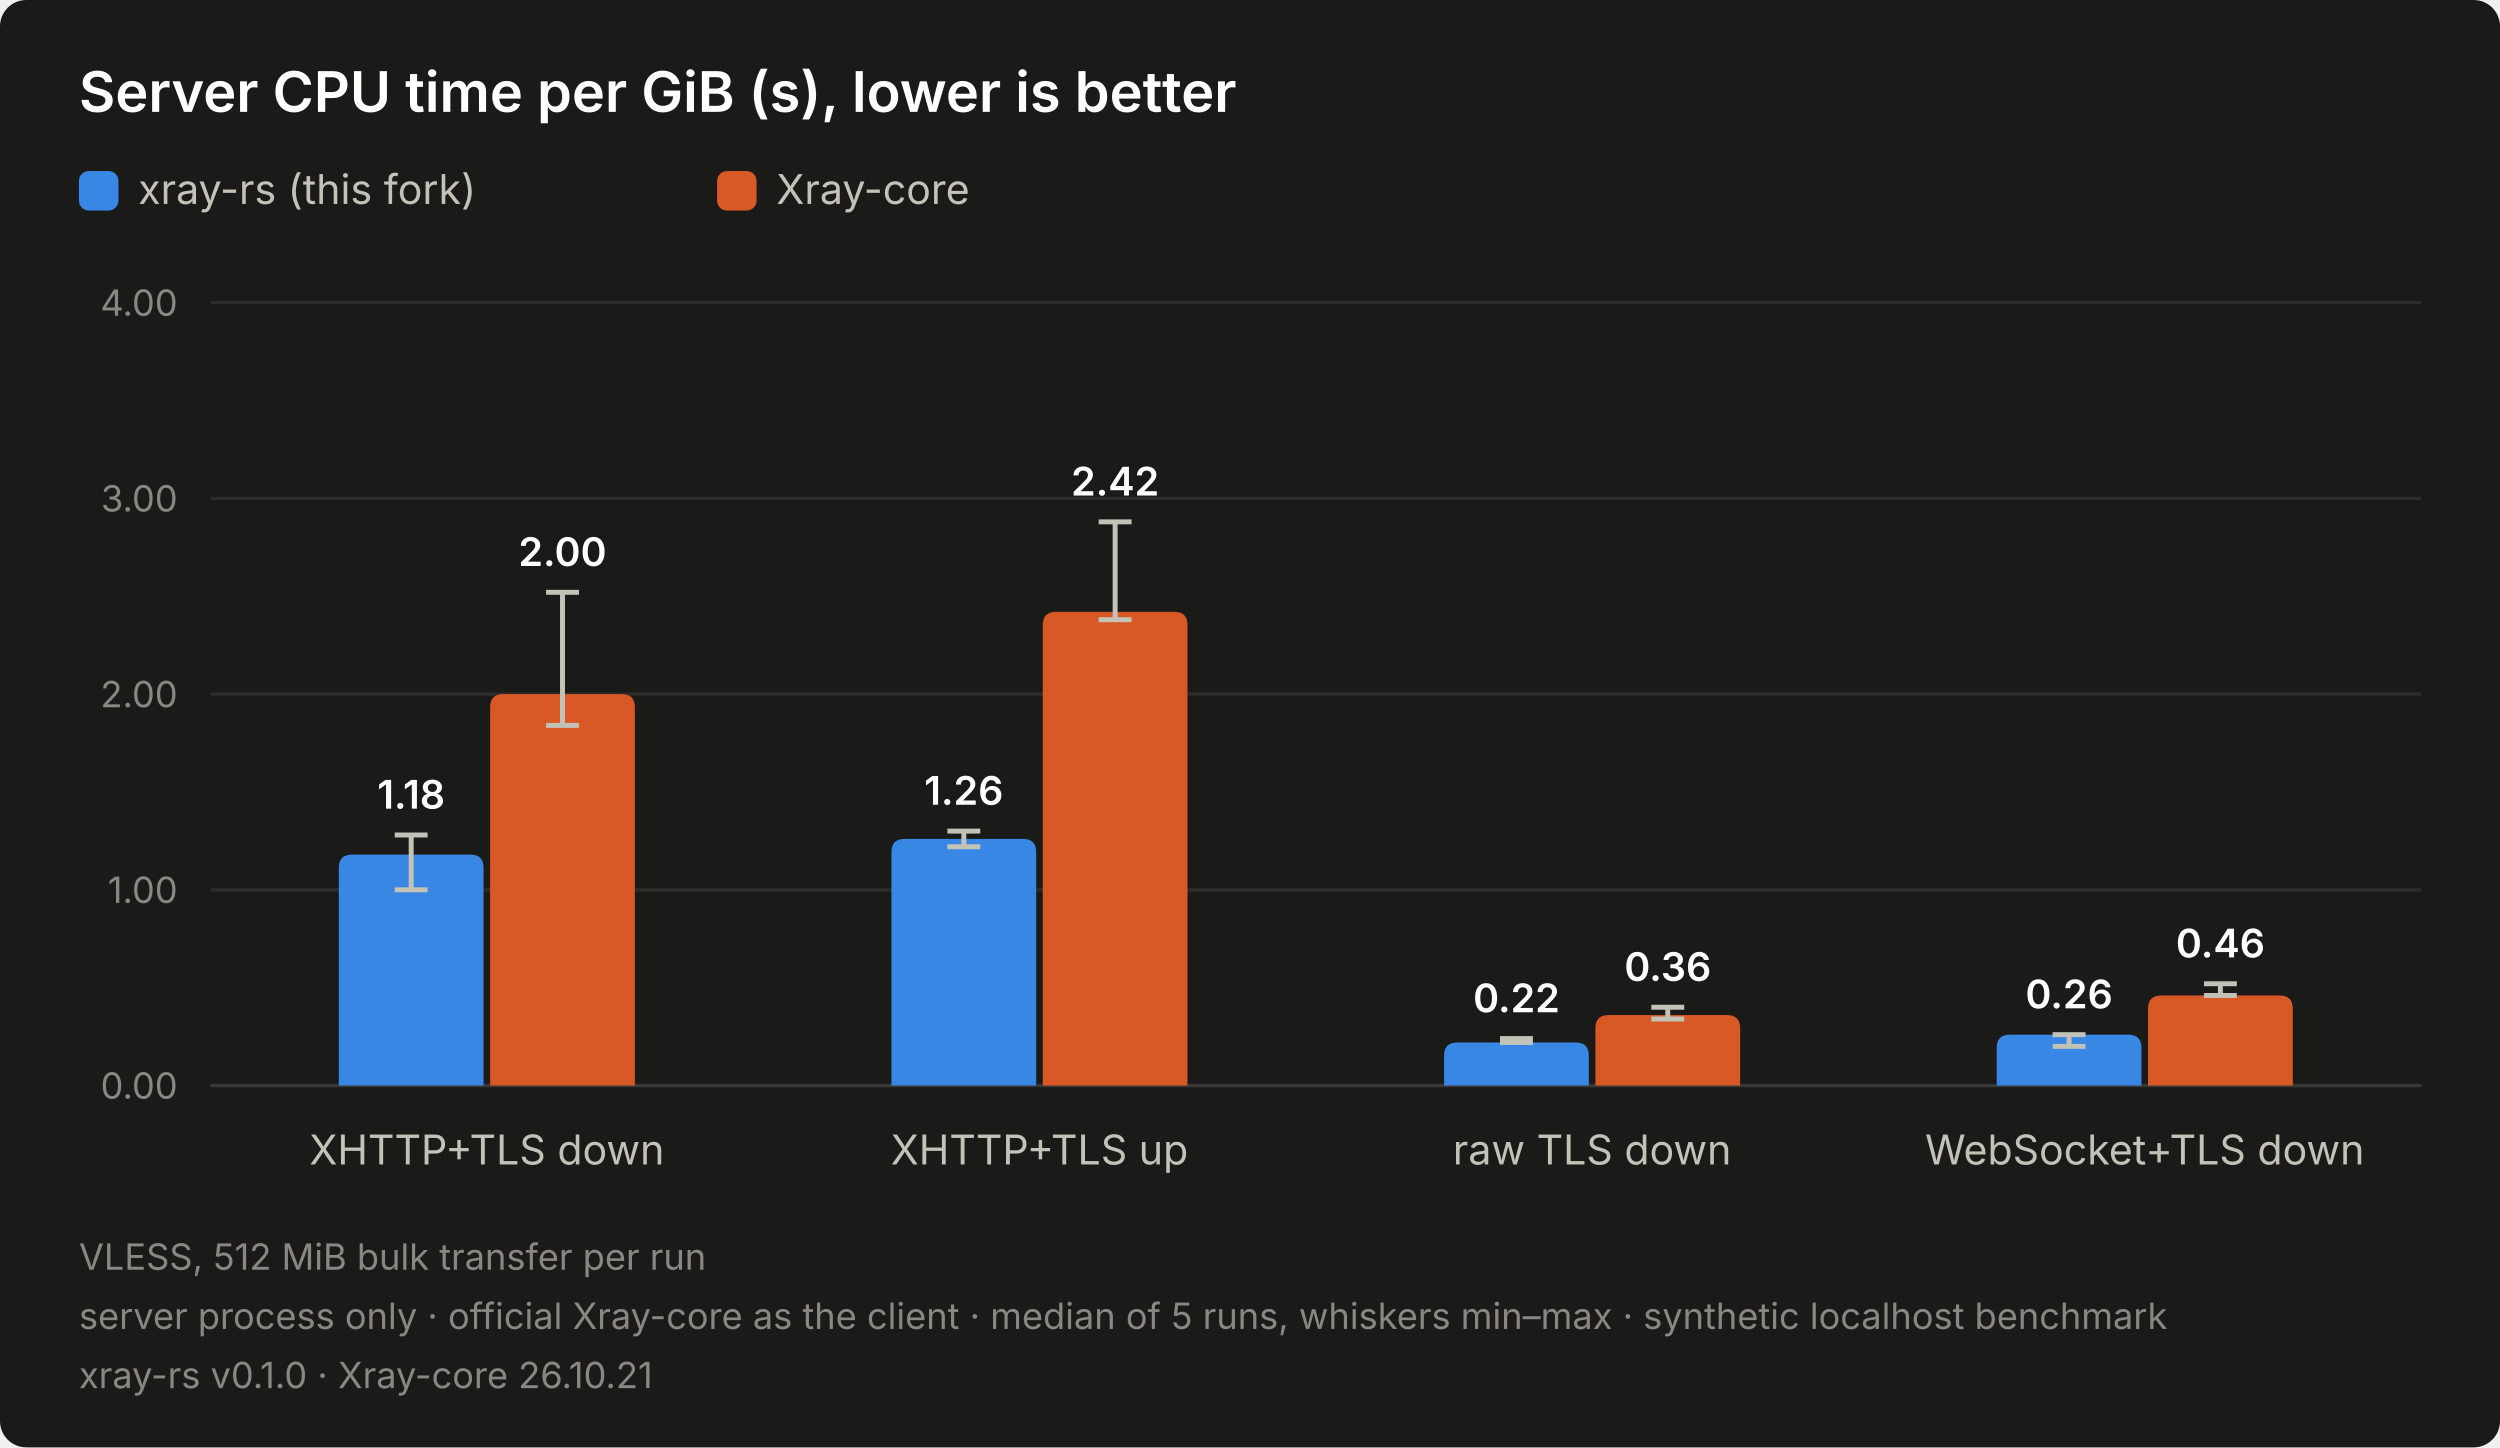
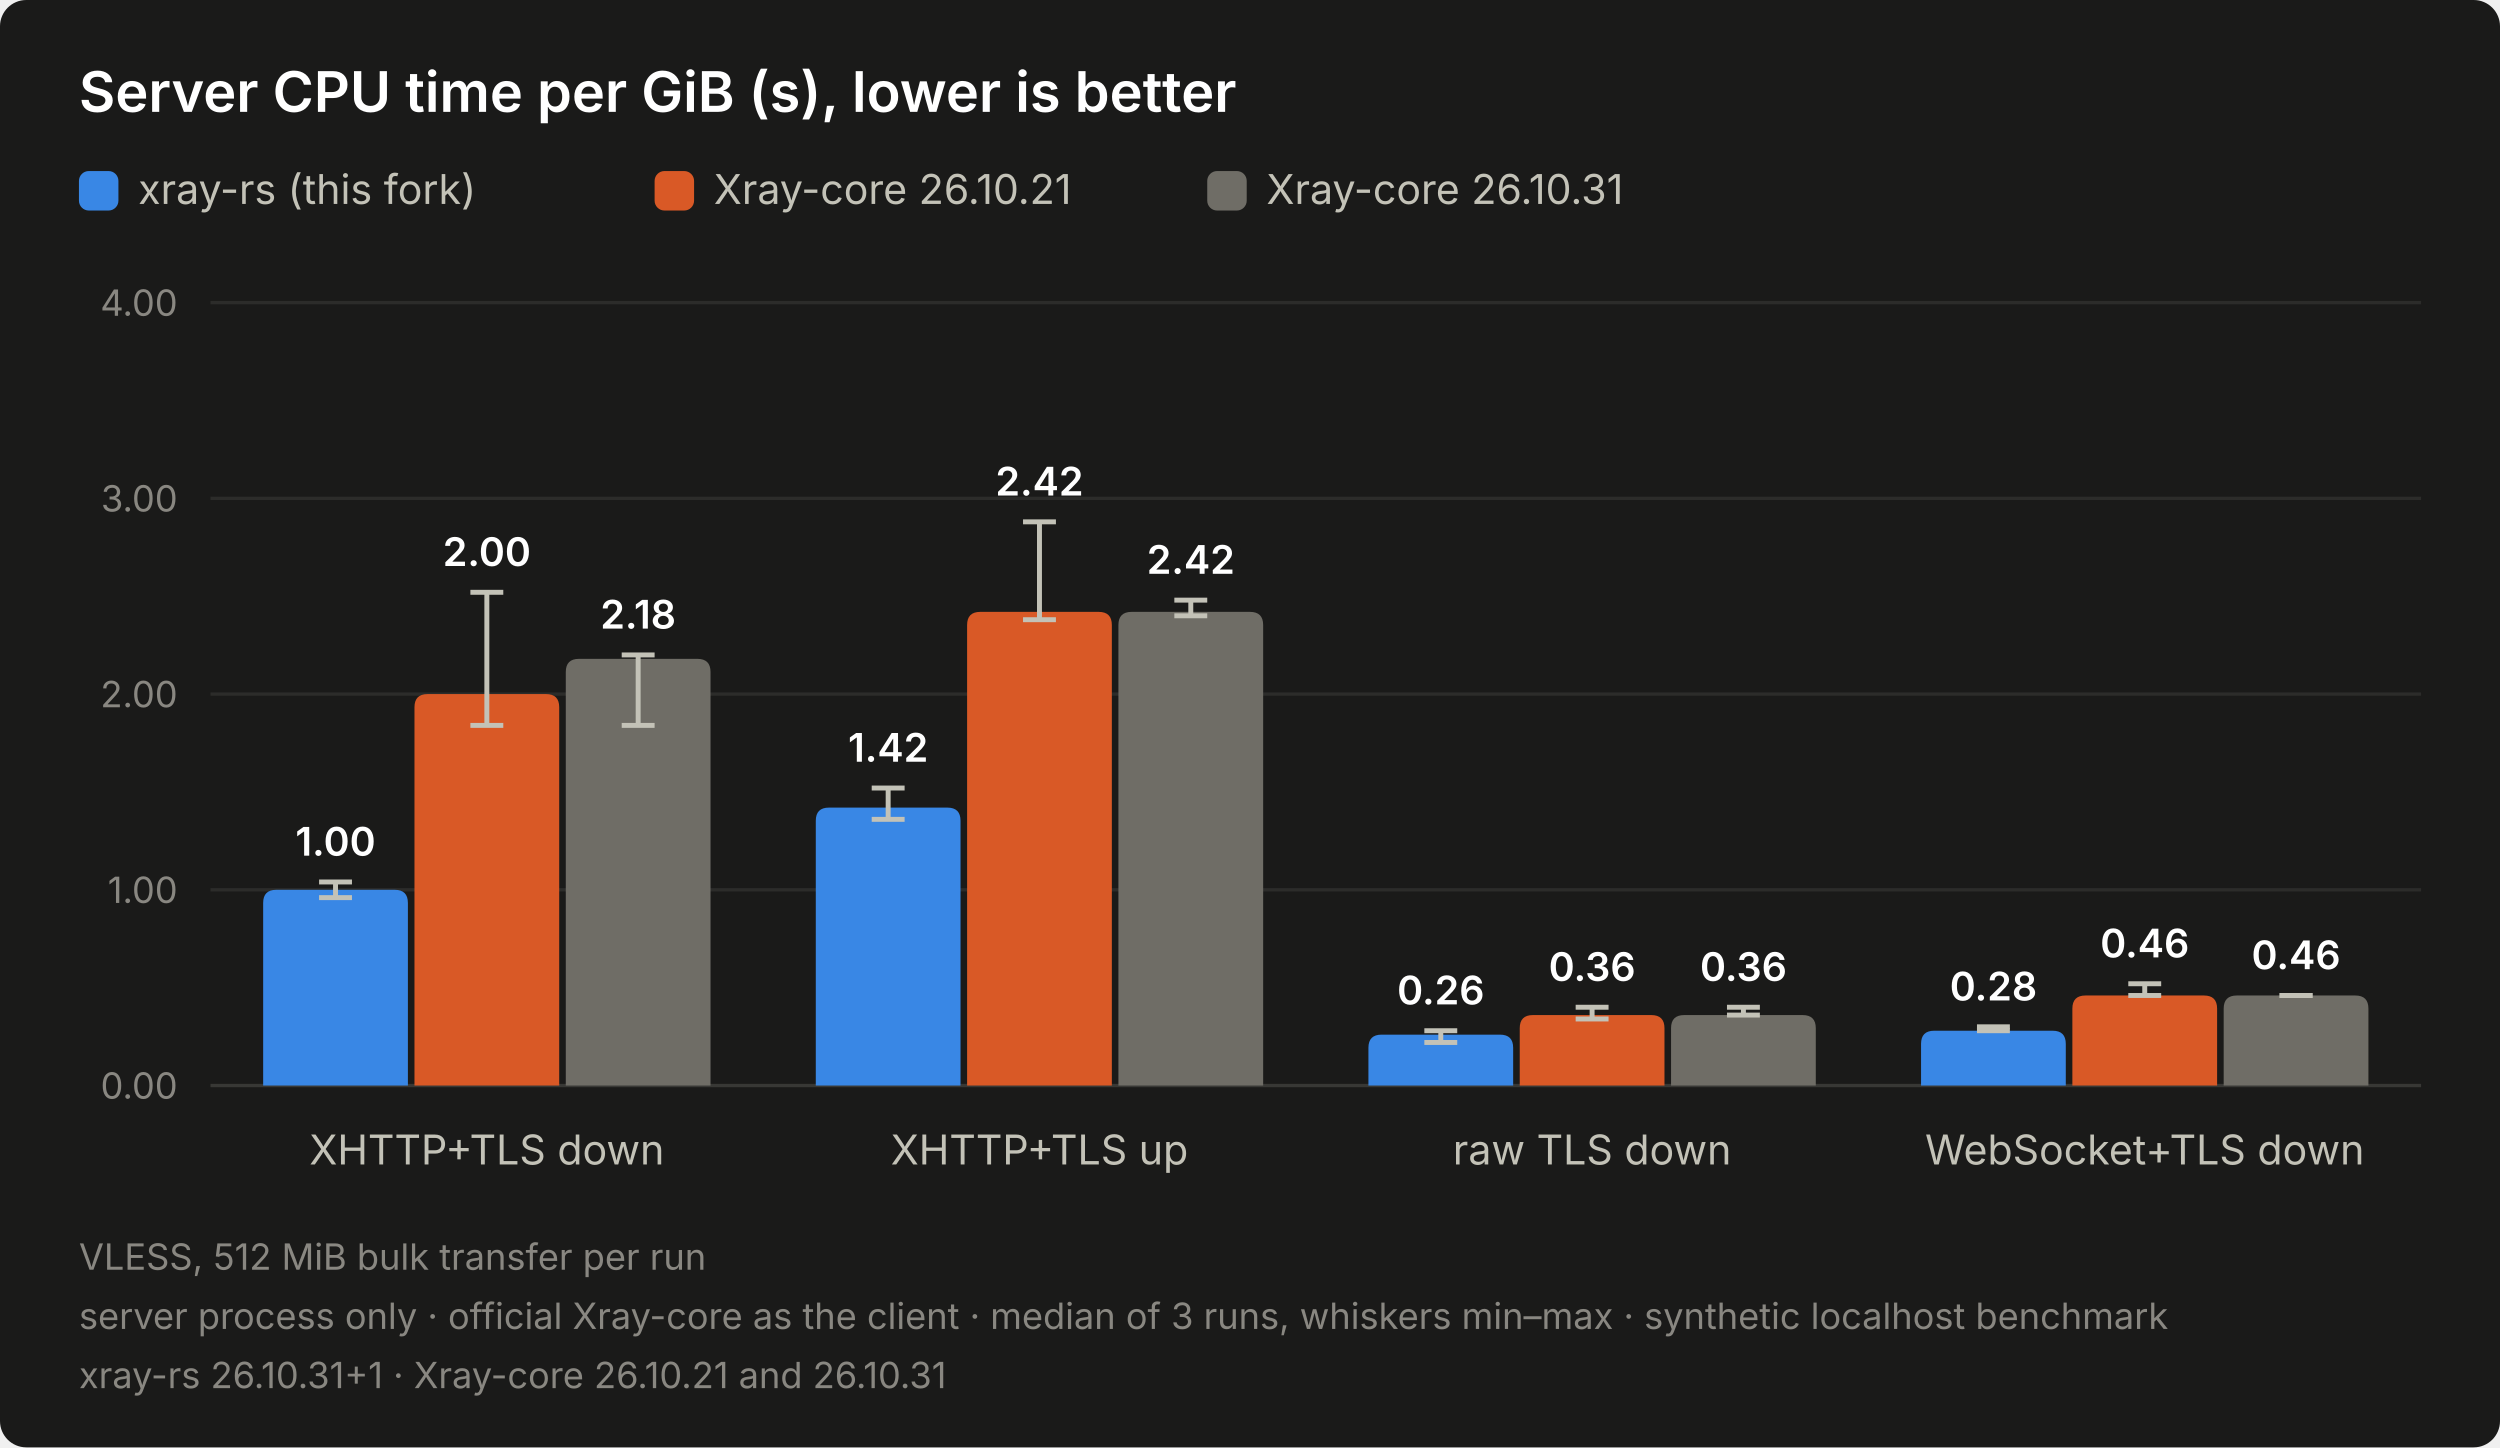
<svg xmlns="http://www.w3.org/2000/svg" width="760" height="440" viewBox="0 0 760 440" role="img" aria-label="Server CPU time per GiB (s), lower is better">
  <rect width="760" height="440" fill="#1a1a19" rx="8" />
  <text x="24" y="34" font-family="system-ui, -apple-system, 'Segoe UI', sans-serif" font-size="17" font-weight="600" fill="#ffffff">Server CPU time per GiB (s), lower is better</text>
  <rect x="24" y="52" width="12" height="12" rx="3" fill="#3987e5" />
  <text x="42" y="62" font-family="system-ui, -apple-system, 'Segoe UI', sans-serif" font-size="12.5" fill="#c3c2b7">xray-rs (this fork)</text>
-   <rect x="218" y="52" width="12" height="12" rx="3" fill="#d95926" />
-   <text x="236" y="62" font-family="system-ui, -apple-system, 'Segoe UI', sans-serif" font-size="12.5" fill="#c3c2b7">Xray-core</text>
+   <rect x="199" y="52" width="12" height="12" rx="3" fill="#d95926" />
+   <text x="217" y="62" font-family="system-ui, -apple-system, 'Segoe UI', sans-serif" font-size="12.5" fill="#c3c2b7">Xray-core 26.10.21</text>
+   <rect x="367" y="52" width="12" height="12" rx="3" fill="#6f6d66" />
+   <text x="385" y="62" font-family="system-ui, -apple-system, 'Segoe UI', sans-serif" font-size="12.5" fill="#c3c2b7">Xray-core 26.10.31</text>
  <text x="54" y="334.00" font-family="system-ui, -apple-system, 'Segoe UI', sans-serif" font-size="11" fill="#898781" text-anchor="end">0.00</text>
  <line x1="64" y1="270.50" x2="736" y2="270.50" stroke="#2c2c2a" stroke-width="1" />
  <text x="54" y="274.50" font-family="system-ui, -apple-system, 'Segoe UI', sans-serif" font-size="11" fill="#898781" text-anchor="end">1.00</text>
  <line x1="64" y1="211.00" x2="736" y2="211.00" stroke="#2c2c2a" stroke-width="1" />
  <text x="54" y="215.00" font-family="system-ui, -apple-system, 'Segoe UI', sans-serif" font-size="11" fill="#898781" text-anchor="end">2.00</text>
  <line x1="64" y1="151.50" x2="736" y2="151.50" stroke="#2c2c2a" stroke-width="1" />
  <text x="54" y="155.50" font-family="system-ui, -apple-system, 'Segoe UI', sans-serif" font-size="11" fill="#898781" text-anchor="end">3.00</text>
  <line x1="64" y1="92.00" x2="736" y2="92.00" stroke="#2c2c2a" stroke-width="1" />
  <text x="54" y="96.00" font-family="system-ui, -apple-system, 'Segoe UI', sans-serif" font-size="11" fill="#898781" text-anchor="end">4.00</text>
  <line x1="64" y1="330" x2="736" y2="330" stroke="#383835" stroke-width="1" />
-   <path d="M 103.00 330.00 L 103.00 263.79 Q 103.00 259.79 107.00 259.79 L 143.00 259.79 Q 147.00 259.79 147.00 263.79 L 147.00 330.00 Z" fill="#3987e5" />
-   <line x1="125.00" y1="270.50" x2="125.00" y2="253.84" stroke="#c3c2b7" stroke-width="1.5" />
-   <line x1="120.00" y1="270.50" x2="130.00" y2="270.50" stroke="#c3c2b7" stroke-width="1.5" />
-   <line x1="120.00" y1="253.84" x2="130.00" y2="253.84" stroke="#c3c2b7" stroke-width="1.5" />
-   <text x="125.00" y="245.84" font-family="system-ui, -apple-system, 'Segoe UI', sans-serif" font-size="12" font-weight="600" fill="#ffffff" text-anchor="middle">1.18</text>
-   <path d="M 149.00 330.00 L 149.00 215.00 Q 149.00 211.00 153.00 211.00 L 189.00 211.00 Q 193.00 211.00 193.00 215.00 L 193.00 330.00 Z" fill="#d95926" />
-   <line x1="171.00" y1="220.52" x2="171.00" y2="180.06" stroke="#c3c2b7" stroke-width="1.5" />
-   <line x1="166.00" y1="220.52" x2="176.00" y2="220.52" stroke="#c3c2b7" stroke-width="1.5" />
-   <line x1="166.00" y1="180.06" x2="176.00" y2="180.06" stroke="#c3c2b7" stroke-width="1.5" />
-   <text x="171.00" y="172.06" font-family="system-ui, -apple-system, 'Segoe UI', sans-serif" font-size="12" font-weight="600" fill="#ffffff" text-anchor="middle">2.00</text>
+   <path d="M 80.00 330.00 L 80.00 274.50 Q 80.00 270.50 84.00 270.50 L 120.00 270.50 Q 124.00 270.50 124.00 274.50 L 124.00 330.00 Z" fill="#3987e5" />
+   <line x1="102.00" y1="272.88" x2="102.00" y2="268.12" stroke="#c3c2b7" stroke-width="1.5" />
+   <line x1="97.00" y1="272.88" x2="107.00" y2="272.88" stroke="#c3c2b7" stroke-width="1.5" />
+   <line x1="97.00" y1="268.12" x2="107.00" y2="268.12" stroke="#c3c2b7" stroke-width="1.5" />
+   <text x="102.00" y="260.12" font-family="system-ui, -apple-system, 'Segoe UI', sans-serif" font-size="12" font-weight="600" fill="#ffffff" text-anchor="middle">1.00</text>
+   <path d="M 126.00 330.00 L 126.00 215.00 Q 126.00 211.00 130.00 211.00 L 166.00 211.00 Q 170.00 211.00 170.00 215.00 L 170.00 330.00 Z" fill="#d95926" />
+   <line x1="148.00" y1="220.52" x2="148.00" y2="180.06" stroke="#c3c2b7" stroke-width="1.5" />
+   <line x1="143.00" y1="220.52" x2="153.00" y2="220.52" stroke="#c3c2b7" stroke-width="1.5" />
+   <line x1="143.00" y1="180.06" x2="153.00" y2="180.06" stroke="#c3c2b7" stroke-width="1.5" />
+   <text x="148.00" y="172.06" font-family="system-ui, -apple-system, 'Segoe UI', sans-serif" font-size="12" font-weight="600" fill="#ffffff" text-anchor="middle">2.00</text>
+   <path d="M 172.00 330.00 L 172.00 204.29 Q 172.00 200.29 176.00 200.29 L 212.00 200.29 Q 216.00 200.29 216.00 204.29 L 216.00 330.00 Z" fill="#6f6d66" />
+   <line x1="194.00" y1="220.52" x2="194.00" y2="199.10" stroke="#c3c2b7" stroke-width="1.5" />
+   <line x1="189.00" y1="220.52" x2="199.00" y2="220.52" stroke="#c3c2b7" stroke-width="1.5" />
+   <line x1="189.00" y1="199.10" x2="199.00" y2="199.10" stroke="#c3c2b7" stroke-width="1.5" />
+   <text x="194.00" y="191.10" font-family="system-ui, -apple-system, 'Segoe UI', sans-serif" font-size="12" font-weight="600" fill="#ffffff" text-anchor="middle">2.18</text>
  <text x="148.00" y="354" font-family="system-ui, -apple-system, 'Segoe UI', sans-serif" font-size="12.5" fill="#c3c2b7" text-anchor="middle">XHTTP+TLS down</text>
-   <path d="M 271.00 330.00 L 271.00 259.03 Q 271.00 255.03 275.00 255.03 L 311.00 255.03 Q 315.00 255.03 315.00 259.03 L 315.00 330.00 Z" fill="#3987e5" />
-   <line x1="293.00" y1="257.41" x2="293.00" y2="252.65" stroke="#c3c2b7" stroke-width="1.5" />
-   <line x1="288.00" y1="257.41" x2="298.00" y2="257.41" stroke="#c3c2b7" stroke-width="1.5" />
-   <line x1="288.00" y1="252.65" x2="298.00" y2="252.65" stroke="#c3c2b7" stroke-width="1.5" />
-   <text x="293.00" y="244.65" font-family="system-ui, -apple-system, 'Segoe UI', sans-serif" font-size="12" font-weight="600" fill="#ffffff" text-anchor="middle">1.26</text>
-   <path d="M 317.00 330.00 L 317.00 190.01 Q 317.00 186.01 321.00 186.01 L 357.00 186.01 Q 361.00 186.01 361.00 190.01 L 361.00 330.00 Z" fill="#d95926" />
-   <line x1="339.00" y1="188.39" x2="339.00" y2="158.64" stroke="#c3c2b7" stroke-width="1.5" />
-   <line x1="334.00" y1="188.39" x2="344.00" y2="188.39" stroke="#c3c2b7" stroke-width="1.5" />
-   <line x1="334.00" y1="158.64" x2="344.00" y2="158.64" stroke="#c3c2b7" stroke-width="1.5" />
-   <text x="339.00" y="150.64" font-family="system-ui, -apple-system, 'Segoe UI', sans-serif" font-size="12" font-weight="600" fill="#ffffff" text-anchor="middle">2.42</text>
+   <path d="M 248.00 330.00 L 248.00 249.51 Q 248.00 245.51 252.00 245.51 L 288.00 245.51 Q 292.00 245.51 292.00 249.51 L 292.00 330.00 Z" fill="#3987e5" />
+   <line x1="270.00" y1="249.08" x2="270.00" y2="239.56" stroke="#c3c2b7" stroke-width="1.5" />
+   <line x1="265.00" y1="249.08" x2="275.00" y2="249.08" stroke="#c3c2b7" stroke-width="1.5" />
+   <line x1="265.00" y1="239.56" x2="275.00" y2="239.56" stroke="#c3c2b7" stroke-width="1.5" />
+   <text x="270.00" y="231.56" font-family="system-ui, -apple-system, 'Segoe UI', sans-serif" font-size="12" font-weight="600" fill="#ffffff" text-anchor="middle">1.42</text>
+   <path d="M 294.00 330.00 L 294.00 190.01 Q 294.00 186.01 298.00 186.01 L 334.00 186.01 Q 338.00 186.01 338.00 190.01 L 338.00 330.00 Z" fill="#d95926" />
+   <line x1="316.00" y1="188.39" x2="316.00" y2="158.64" stroke="#c3c2b7" stroke-width="1.5" />
+   <line x1="311.00" y1="188.39" x2="321.00" y2="188.39" stroke="#c3c2b7" stroke-width="1.5" />
+   <line x1="311.00" y1="158.64" x2="321.00" y2="158.64" stroke="#c3c2b7" stroke-width="1.5" />
+   <text x="316.00" y="150.64" font-family="system-ui, -apple-system, 'Segoe UI', sans-serif" font-size="12" font-weight="600" fill="#ffffff" text-anchor="middle">2.42</text>
+   <path d="M 340.00 330.00 L 340.00 190.01 Q 340.00 186.01 344.00 186.01 L 380.00 186.01 Q 384.00 186.01 384.00 190.01 L 384.00 330.00 Z" fill="#6f6d66" />
+   <line x1="362.00" y1="187.20" x2="362.00" y2="182.44" stroke="#c3c2b7" stroke-width="1.5" />
+   <line x1="357.00" y1="187.20" x2="367.00" y2="187.20" stroke="#c3c2b7" stroke-width="1.5" />
+   <line x1="357.00" y1="182.44" x2="367.00" y2="182.44" stroke="#c3c2b7" stroke-width="1.5" />
+   <text x="362.00" y="174.44" font-family="system-ui, -apple-system, 'Segoe UI', sans-serif" font-size="12" font-weight="600" fill="#ffffff" text-anchor="middle">2.42</text>
  <text x="316.00" y="354" font-family="system-ui, -apple-system, 'Segoe UI', sans-serif" font-size="12.5" fill="#c3c2b7" text-anchor="middle">XHTTP+TLS up</text>
-   <path d="M 439.00 330.00 L 439.00 320.91 Q 439.00 316.91 443.00 316.91 L 479.00 316.91 Q 483.00 316.91 483.00 320.91 L 483.00 330.00 Z" fill="#3987e5" />
-   <line x1="461.00" y1="316.91" x2="461.00" y2="315.72" stroke="#c3c2b7" stroke-width="1.5" />
-   <line x1="456.00" y1="316.91" x2="466.00" y2="316.91" stroke="#c3c2b7" stroke-width="1.5" />
-   <line x1="456.00" y1="315.72" x2="466.00" y2="315.72" stroke="#c3c2b7" stroke-width="1.5" />
-   <text x="461.00" y="307.72" font-family="system-ui, -apple-system, 'Segoe UI', sans-serif" font-size="12" font-weight="600" fill="#ffffff" text-anchor="middle">0.22</text>
-   <path d="M 485.00 330.00 L 485.00 312.58 Q 485.00 308.58 489.00 308.58 L 525.00 308.58 Q 529.00 308.58 529.00 312.58 L 529.00 330.00 Z" fill="#d95926" />
-   <line x1="507.00" y1="309.77" x2="507.00" y2="306.20" stroke="#c3c2b7" stroke-width="1.5" />
-   <line x1="502.00" y1="309.77" x2="512.00" y2="309.77" stroke="#c3c2b7" stroke-width="1.5" />
-   <line x1="502.00" y1="306.20" x2="512.00" y2="306.20" stroke="#c3c2b7" stroke-width="1.5" />
-   <text x="507.00" y="298.20" font-family="system-ui, -apple-system, 'Segoe UI', sans-serif" font-size="12" font-weight="600" fill="#ffffff" text-anchor="middle">0.36</text>
+   <path d="M 416.00 330.00 L 416.00 318.53 Q 416.00 314.53 420.00 314.53 L 456.00 314.53 Q 460.00 314.53 460.00 318.53 L 460.00 330.00 Z" fill="#3987e5" />
+   <line x1="438.00" y1="316.91" x2="438.00" y2="313.34" stroke="#c3c2b7" stroke-width="1.5" />
+   <line x1="433.00" y1="316.91" x2="443.00" y2="316.91" stroke="#c3c2b7" stroke-width="1.5" />
+   <line x1="433.00" y1="313.34" x2="443.00" y2="313.34" stroke="#c3c2b7" stroke-width="1.5" />
+   <text x="438.00" y="305.34" font-family="system-ui, -apple-system, 'Segoe UI', sans-serif" font-size="12" font-weight="600" fill="#ffffff" text-anchor="middle">0.26</text>
+   <path d="M 462.00 330.00 L 462.00 312.58 Q 462.00 308.58 466.00 308.58 L 502.00 308.58 Q 506.00 308.58 506.00 312.58 L 506.00 330.00 Z" fill="#d95926" />
+   <line x1="484.00" y1="309.77" x2="484.00" y2="306.20" stroke="#c3c2b7" stroke-width="1.5" />
+   <line x1="479.00" y1="309.77" x2="489.00" y2="309.77" stroke="#c3c2b7" stroke-width="1.5" />
+   <line x1="479.00" y1="306.20" x2="489.00" y2="306.20" stroke="#c3c2b7" stroke-width="1.5" />
+   <text x="484.00" y="298.20" font-family="system-ui, -apple-system, 'Segoe UI', sans-serif" font-size="12" font-weight="600" fill="#ffffff" text-anchor="middle">0.36</text>
+   <path d="M 508.00 330.00 L 508.00 312.58 Q 508.00 308.58 512.00 308.58 L 548.00 308.58 Q 552.00 308.58 552.00 312.58 L 552.00 330.00 Z" fill="#6f6d66" />
+   <line x1="530.00" y1="308.58" x2="530.00" y2="306.20" stroke="#c3c2b7" stroke-width="1.5" />
+   <line x1="525.00" y1="308.58" x2="535.00" y2="308.58" stroke="#c3c2b7" stroke-width="1.5" />
+   <line x1="525.00" y1="306.20" x2="535.00" y2="306.20" stroke="#c3c2b7" stroke-width="1.5" />
+   <text x="530.00" y="298.20" font-family="system-ui, -apple-system, 'Segoe UI', sans-serif" font-size="12" font-weight="600" fill="#ffffff" text-anchor="middle">0.36</text>
  <text x="484.00" y="354" font-family="system-ui, -apple-system, 'Segoe UI', sans-serif" font-size="12.5" fill="#c3c2b7" text-anchor="middle">raw TLS down</text>
-   <path d="M 607.00 330.00 L 607.00 318.53 Q 607.00 314.53 611.00 314.53 L 647.00 314.53 Q 651.00 314.53 651.00 318.53 L 651.00 330.00 Z" fill="#3987e5" />
-   <line x1="629.00" y1="318.10" x2="629.00" y2="314.53" stroke="#c3c2b7" stroke-width="1.5" />
-   <line x1="624.00" y1="318.10" x2="634.00" y2="318.10" stroke="#c3c2b7" stroke-width="1.5" />
-   <line x1="624.00" y1="314.53" x2="634.00" y2="314.53" stroke="#c3c2b7" stroke-width="1.5" />
-   <text x="629.00" y="306.53" font-family="system-ui, -apple-system, 'Segoe UI', sans-serif" font-size="12" font-weight="600" fill="#ffffff" text-anchor="middle">0.26</text>
-   <path d="M 653.00 330.00 L 653.00 306.63 Q 653.00 302.63 657.00 302.63 L 693.00 302.63 Q 697.00 302.63 697.00 306.63 L 697.00 330.00 Z" fill="#d95926" />
-   <line x1="675.00" y1="302.63" x2="675.00" y2="299.06" stroke="#c3c2b7" stroke-width="1.5" />
-   <line x1="670.00" y1="302.63" x2="680.00" y2="302.63" stroke="#c3c2b7" stroke-width="1.5" />
-   <line x1="670.00" y1="299.06" x2="680.00" y2="299.06" stroke="#c3c2b7" stroke-width="1.5" />
-   <text x="675.00" y="291.06" font-family="system-ui, -apple-system, 'Segoe UI', sans-serif" font-size="12" font-weight="600" fill="#ffffff" text-anchor="middle">0.46</text>
+   <path d="M 584.00 330.00 L 584.00 317.34 Q 584.00 313.34 588.00 313.34 L 624.00 313.34 Q 628.00 313.34 628.00 317.34 L 628.00 330.00 Z" fill="#3987e5" />
+   <line x1="606.00" y1="313.34" x2="606.00" y2="312.15" stroke="#c3c2b7" stroke-width="1.5" />
+   <line x1="601.00" y1="313.34" x2="611.00" y2="313.34" stroke="#c3c2b7" stroke-width="1.5" />
+   <line x1="601.00" y1="312.15" x2="611.00" y2="312.15" stroke="#c3c2b7" stroke-width="1.5" />
+   <text x="606.00" y="304.15" font-family="system-ui, -apple-system, 'Segoe UI', sans-serif" font-size="12" font-weight="600" fill="#ffffff" text-anchor="middle">0.28</text>
+   <path d="M 630.00 330.00 L 630.00 306.63 Q 630.00 302.63 634.00 302.63 L 670.00 302.63 Q 674.00 302.63 674.00 306.63 L 674.00 330.00 Z" fill="#d95926" />
+   <line x1="652.00" y1="302.63" x2="652.00" y2="299.06" stroke="#c3c2b7" stroke-width="1.5" />
+   <line x1="647.00" y1="302.63" x2="657.00" y2="302.63" stroke="#c3c2b7" stroke-width="1.5" />
+   <line x1="647.00" y1="299.06" x2="657.00" y2="299.06" stroke="#c3c2b7" stroke-width="1.5" />
+   <text x="652.00" y="291.06" font-family="system-ui, -apple-system, 'Segoe UI', sans-serif" font-size="12" font-weight="600" fill="#ffffff" text-anchor="middle">0.46</text>
+   <path d="M 676.00 330.00 L 676.00 306.63 Q 676.00 302.63 680.00 302.63 L 716.00 302.63 Q 720.00 302.63 720.00 306.63 L 720.00 330.00 Z" fill="#6f6d66" />
+   <line x1="698.00" y1="302.63" x2="698.00" y2="302.63" stroke="#c3c2b7" stroke-width="1.5" />
+   <line x1="693.00" y1="302.63" x2="703.00" y2="302.63" stroke="#c3c2b7" stroke-width="1.5" />
+   <line x1="693.00" y1="302.63" x2="703.00" y2="302.63" stroke="#c3c2b7" stroke-width="1.5" />
+   <text x="698.00" y="294.63" font-family="system-ui, -apple-system, 'Segoe UI', sans-serif" font-size="12" font-weight="600" fill="#ffffff" text-anchor="middle">0.46</text>
  <text x="652.00" y="354" font-family="system-ui, -apple-system, 'Segoe UI', sans-serif" font-size="12.5" fill="#c3c2b7" text-anchor="middle">WebSocket+TLS down</text>
  <text x="24" y="386" font-family="system-ui, -apple-system, 'Segoe UI', sans-serif" font-size="11" fill="#898781">VLESS, 512 MiB bulk transfer per run</text>
-   <text x="24" y="404" font-family="system-ui, -apple-system, 'Segoe UI', sans-serif" font-size="11" fill="#898781">server process only · official Xray-core as the client · median of 5 runs, whiskers min–max · synthetic localhost benchmark</text>
-   <text x="24" y="422" font-family="system-ui, -apple-system, 'Segoe UI', sans-serif" font-size="11" fill="#898781">xray-rs v0.1.0 · Xray-core 26.10.21</text>
+   <text x="24" y="404" font-family="system-ui, -apple-system, 'Segoe UI', sans-serif" font-size="11" fill="#898781">server process only · official Xray-core as the client · median of 3 runs, whiskers min–max · synthetic localhost benchmark</text>
+   <text x="24" y="422" font-family="system-ui, -apple-system, 'Segoe UI', sans-serif" font-size="11" fill="#898781">xray-rs 26.10.31+1 · Xray-core 26.10.21 and 26.10.31</text>
</svg>
